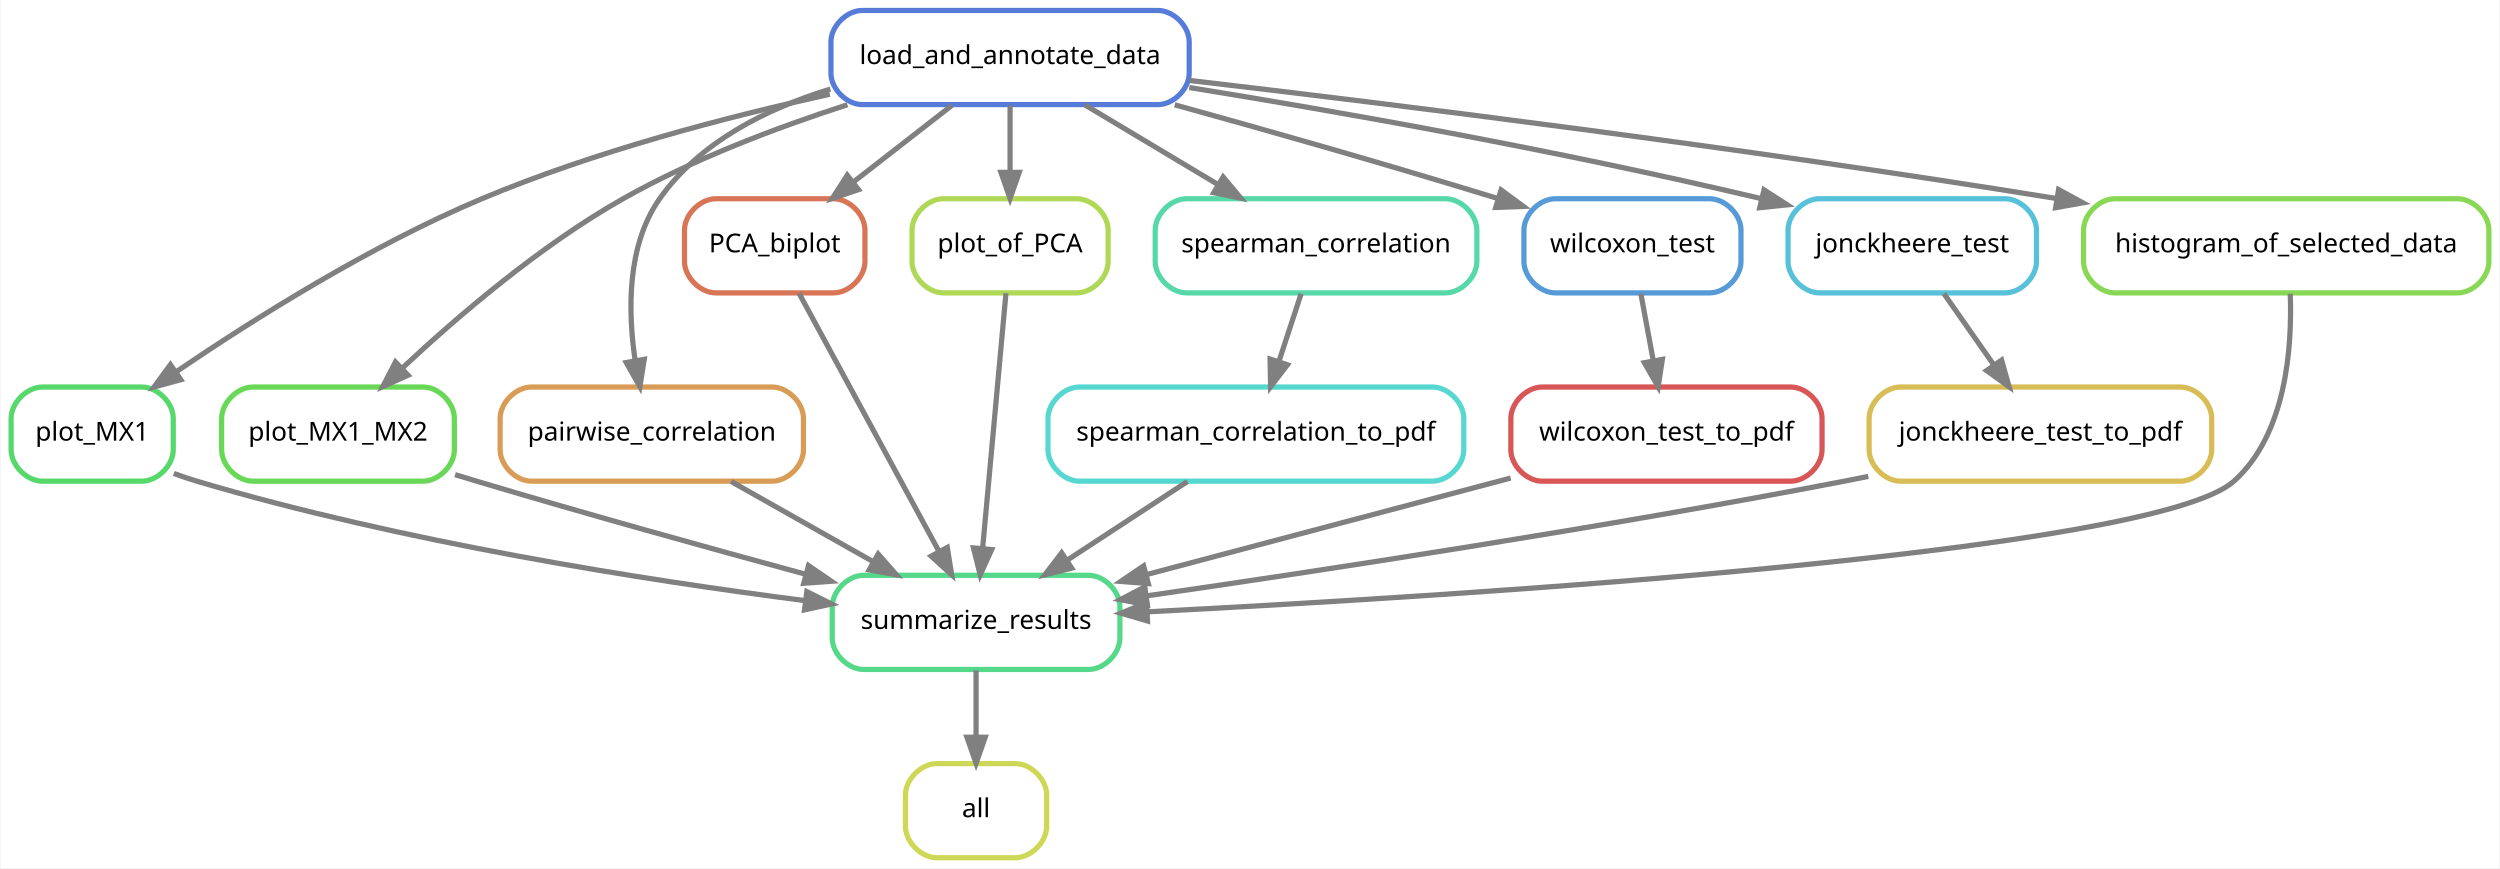
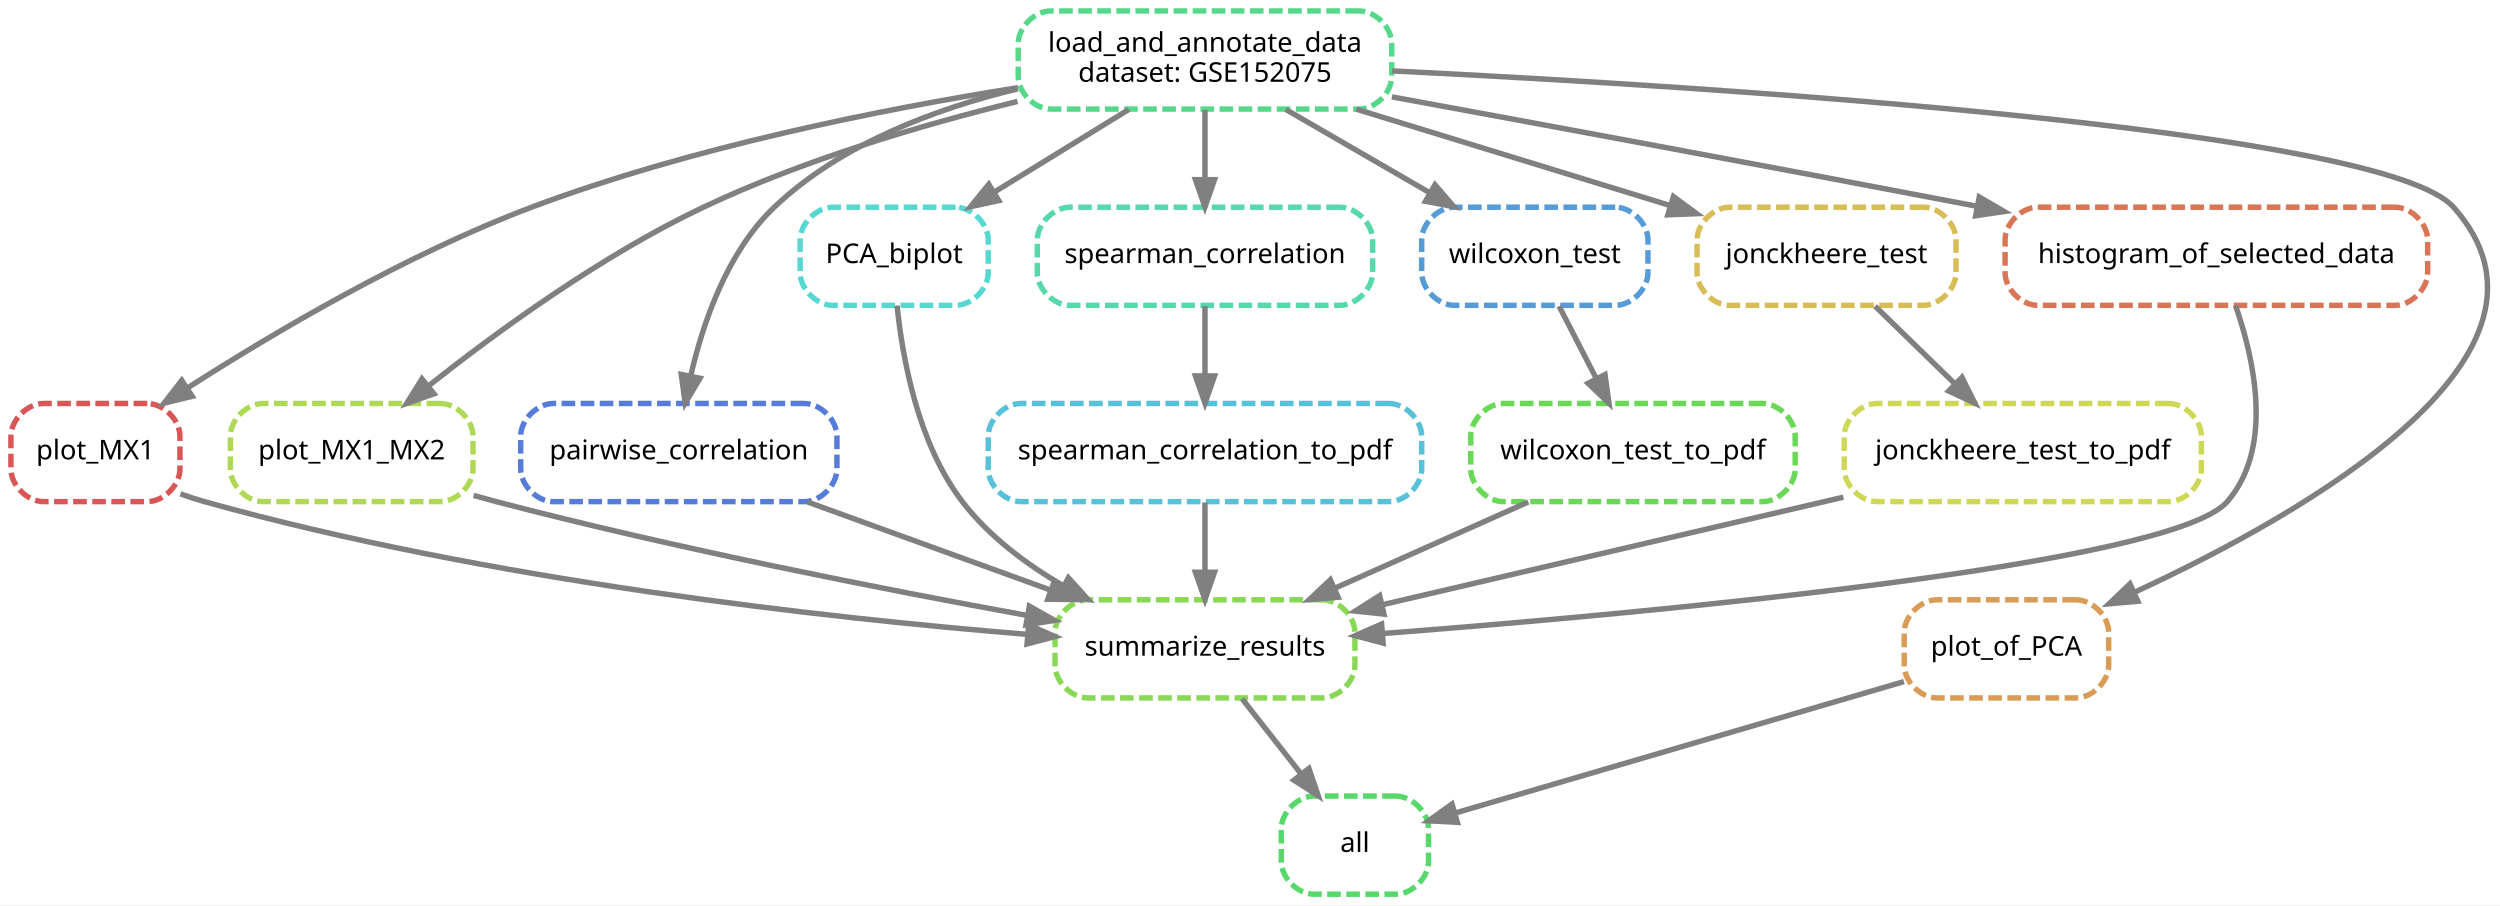
- <svg xmlns="http://www.w3.org/2000/svg" width="956pt" height="332pt" viewBox="0.00 0.00 955.50 332.00">
+ <svg xmlns="http://www.w3.org/2000/svg" width="917pt" height="332pt" viewBox="0.00 0.00 917.04 332.00">
  <g id="graph0" class="graph" transform="scale(1 1) rotate(0) translate(4 328)">
-     <polygon fill="white" stroke="transparent" points="-4,4 -4,-328 951.5,-328 951.5,4 -4,4" />
+     <polygon fill="white" stroke="transparent" points="-4,4 -4,-328 913.04,-328 913.04,4 -4,4" />
    <g id="node1" class="node">
-       <path fill="none" stroke="#ced856" stroke-width="2" d="M384,-36C384,-36 354,-36 354,-36 348,-36 342,-30 342,-24 342,-24 342,-12 342,-12 342,-6 348,0 354,0 354,0 384,0 384,0 390,0 396,-6 396,-12 396,-12 396,-24 396,-24 396,-30 390,-36 384,-36" />
-       <text text-anchor="middle" x="369" y="-15.5" font-family="sans" font-size="10.00">all</text>
+       <path fill="none" stroke="#56d86b" stroke-width="2" stroke-dasharray="5,2" d="M508,-36C508,-36 478,-36 478,-36 472,-36 466,-30 466,-24 466,-24 466,-12 466,-12 466,-6 472,0 478,0 478,0 508,0 508,0 514,0 520,-6 520,-12 520,-12 520,-24 520,-24 520,-30 514,-36 508,-36" />
+       <text text-anchor="middle" x="493" y="-15.5" font-family="sans" font-size="10.00">all</text>
    </g>
    <g id="node2" class="node">
-       <path fill="none" stroke="#56d88a" stroke-width="2" d="M412,-108C412,-108 326,-108 326,-108 320,-108 314,-102 314,-96 314,-96 314,-84 314,-84 314,-78 320,-72 326,-72 326,-72 412,-72 412,-72 418,-72 424,-78 424,-84 424,-84 424,-96 424,-96 424,-102 418,-108 412,-108" />
-       <text text-anchor="middle" x="369" y="-87.5" font-family="sans" font-size="10.00">summarize_results</text>
+       <path fill="none" stroke="#88d856" stroke-width="2" stroke-dasharray="5,2" d="M481,-108C481,-108 395,-108 395,-108 389,-108 383,-102 383,-96 383,-96 383,-84 383,-84 383,-78 389,-72 395,-72 395,-72 481,-72 481,-72 487,-72 493,-78 493,-84 493,-84 493,-96 493,-96 493,-102 487,-108 481,-108" />
+       <text text-anchor="middle" x="438" y="-87.5" font-family="sans" font-size="10.00">summarize_results</text>
    </g>
    <g id="edge1" class="edge">
-       <path fill="none" stroke="grey" stroke-width="2" d="M369,-71.7C369,-63.98 369,-54.71 369,-46.11" />
-       <polygon fill="grey" stroke="grey" stroke-width="2" points="372.5,-46.1 369,-36.1 365.5,-46.1 372.5,-46.1" />
+       <path fill="none" stroke="grey" stroke-width="2" d="M451.6,-71.7C458.12,-63.39 466.07,-53.28 473.25,-44.14" />
+       <polygon fill="grey" stroke="grey" stroke-width="2" points="476.13,-46.13 479.56,-36.1 470.63,-41.81 476.13,-46.13" />
    </g>
    <g id="node3" class="node">
-       <path fill="none" stroke="#56d86b" stroke-width="2" d="M50,-180C50,-180 12,-180 12,-180 6,-180 0,-174 0,-168 0,-168 0,-156 0,-156 0,-150 6,-144 12,-144 12,-144 50,-144 50,-144 56,-144 62,-150 62,-156 62,-156 62,-168 62,-168 62,-174 56,-180 50,-180" />
+       <path fill="none" stroke="#d85656" stroke-width="2" stroke-dasharray="5,2" d="M50,-180C50,-180 12,-180 12,-180 6,-180 0,-174 0,-168 0,-168 0,-156 0,-156 0,-150 6,-144 12,-144 12,-144 50,-144 50,-144 56,-144 62,-150 62,-156 62,-156 62,-168 62,-168 62,-174 56,-180 50,-180" />
      <text text-anchor="middle" x="31" y="-159.5" font-family="sans" font-size="10.00">plot_MX1</text>
    </g>
-     <g id="edge9" class="edge">
-       <path fill="none" stroke="grey" stroke-width="2" d="M62.2,-146.95C65.14,-145.87 68.11,-144.86 71,-144 149.33,-120.72 242.45,-106.16 303.5,-98.33" />
-       <polygon fill="grey" stroke="grey" stroke-width="2" points="304.28,-101.76 313.76,-97.03 303.4,-94.81 304.28,-101.76" />
+     <g id="edge3" class="edge">
+       <path fill="none" stroke="grey" stroke-width="2" d="M62.17,-146.85C65.12,-145.79 68.09,-144.81 71,-144 174.33,-115.11 298.66,-101.37 372.86,-95.3" />
+       <polygon fill="grey" stroke="grey" stroke-width="2" points="373.3,-98.78 382.99,-94.5 372.74,-91.8 373.3,-98.78" />
    </g>
    <g id="node4" class="node">
-       <path fill="none" stroke="#567bd8" stroke-width="2" d="M438.5,-324C438.5,-324 325.5,-324 325.5,-324 319.5,-324 313.5,-318 313.5,-312 313.5,-312 313.5,-300 313.5,-300 313.5,-294 319.5,-288 325.5,-288 325.5,-288 438.5,-288 438.5,-288 444.5,-288 450.5,-294 450.5,-300 450.5,-300 450.5,-312 450.5,-312 450.5,-318 444.5,-324 438.5,-324" />
-       <text text-anchor="middle" x="382" y="-303.5" font-family="sans" font-size="10.00">load_and_annotate_data</text>
+       <path fill="none" stroke="#56d88a" stroke-width="2" stroke-dasharray="5,2" d="M494.5,-324C494.5,-324 381.5,-324 381.5,-324 375.5,-324 369.5,-318 369.5,-312 369.5,-312 369.5,-300 369.5,-300 369.5,-294 375.5,-288 381.5,-288 381.5,-288 494.5,-288 494.5,-288 500.5,-288 506.5,-294 506.5,-300 506.5,-300 506.5,-312 506.5,-312 506.5,-318 500.5,-324 494.5,-324" />
+       <text text-anchor="middle" x="438" y="-309" font-family="sans" font-size="10.00">load_and_annotate_data</text>
+       <text text-anchor="middle" x="438" y="-298" font-family="sans" font-size="10.00">dataset: GSE152075</text>
    </g>
    <g id="edge11" class="edge">
-       <path fill="none" stroke="grey" stroke-width="2" d="M313.09,-291.97C273.29,-283.22 222.79,-269.97 180,-252 137.45,-234.13 92.48,-205.79 63.22,-185.9" />
-       <polygon fill="grey" stroke="grey" stroke-width="2" points="64.89,-182.8 54.66,-180.02 60.92,-188.57 64.89,-182.8" />
+       <path fill="none" stroke="grey" stroke-width="2" d="M369.36,-295.86C318.92,-287.82 249.3,-273.91 191,-252 145.1,-234.75 96.41,-205.97 64.97,-185.82" />
+       <polygon fill="grey" stroke="grey" stroke-width="2" points="66.48,-182.63 56.18,-180.12 62.67,-188.5 66.48,-182.63" />
    </g>
    <g id="node5" class="node">
-       <path fill="none" stroke="#68d856" stroke-width="2" d="M157.5,-180C157.5,-180 92.5,-180 92.5,-180 86.5,-180 80.5,-174 80.5,-168 80.5,-168 80.5,-156 80.5,-156 80.5,-150 86.5,-144 92.5,-144 92.5,-144 157.5,-144 157.5,-144 163.5,-144 169.5,-150 169.5,-156 169.5,-156 169.5,-168 169.5,-168 169.5,-174 163.5,-180 157.5,-180" />
+       <path fill="none" stroke="#afd856" stroke-width="2" stroke-dasharray="5,2" d="M157.5,-180C157.5,-180 92.5,-180 92.5,-180 86.5,-180 80.5,-174 80.5,-168 80.5,-168 80.5,-156 80.5,-156 80.5,-150 86.5,-144 92.5,-144 92.5,-144 157.5,-144 157.5,-144 163.5,-144 169.5,-150 169.5,-156 169.5,-156 169.5,-168 169.5,-168 169.5,-174 163.5,-180 157.5,-180" />
      <text text-anchor="middle" x="125" y="-159.5" font-family="sans" font-size="10.00">plot_MX1_MX2</text>
    </g>
    <g id="edge12" class="edge">
-       <path fill="none" stroke="grey" stroke-width="2" d="M319.82,-287.95C292.55,-279.17 260.73,-267.1 234,-252 202.31,-234.1 170.6,-206.89 149.61,-187.27" />
-       <polygon fill="grey" stroke="grey" stroke-width="2" points="151.78,-184.51 142.12,-180.16 146.96,-189.58 151.78,-184.51" />
+       <path fill="none" stroke="grey" stroke-width="2" d="M369.23,-290.8C333.81,-282.1 290.51,-269.28 254,-252 216.66,-234.32 178.23,-206.31 153.15,-186.43" />
+       <polygon fill="grey" stroke="grey" stroke-width="2" points="155.16,-183.56 145.17,-180.03 150.78,-189.02 155.16,-183.56" />
    </g>
    <g id="node6" class="node">
-       <path fill="none" stroke="#d89c56" stroke-width="2" d="M291,-180C291,-180 199,-180 199,-180 193,-180 187,-174 187,-168 187,-168 187,-156 187,-156 187,-150 193,-144 199,-144 199,-144 291,-144 291,-144 297,-144 303,-150 303,-156 303,-156 303,-168 303,-168 303,-174 297,-180 291,-180" />
+       <path fill="none" stroke="#567bd8" stroke-width="2" stroke-dasharray="5,2" d="M291,-180C291,-180 199,-180 199,-180 193,-180 187,-174 187,-168 187,-168 187,-156 187,-156 187,-150 193,-144 199,-144 199,-144 291,-144 291,-144 297,-144 303,-150 303,-156 303,-156 303,-168 303,-168 303,-174 297,-180 291,-180" />
      <text text-anchor="middle" x="245" y="-159.5" font-family="sans" font-size="10.00">pairwise_correlation</text>
    </g>
    <g id="edge13" class="edge">
-       <path fill="none" stroke="grey" stroke-width="2" d="M313.28,-293.95C288.64,-286.37 263.2,-273.57 248,-252 235.45,-234.19 235.81,-209.03 238.66,-189.99" />
-       <polygon fill="grey" stroke="grey" stroke-width="2" points="242.11,-190.6 240.44,-180.14 235.22,-189.36 242.11,-190.6" />
+       <path fill="none" stroke="grey" stroke-width="2" d="M369.35,-295.43C338.75,-288.06 304.22,-275.02 280,-252 262.76,-235.62 253.85,-209.7 249.35,-190.05" />
+       <polygon fill="grey" stroke="grey" stroke-width="2" points="252.76,-189.25 247.33,-180.15 245.9,-190.65 252.76,-189.25" />
    </g>
    <g id="node7" class="node">
-       <path fill="none" stroke="#d87556" stroke-width="2" d="M314.5,-252C314.5,-252 269.5,-252 269.5,-252 263.5,-252 257.5,-246 257.5,-240 257.5,-240 257.5,-228 257.5,-228 257.5,-222 263.5,-216 269.5,-216 269.5,-216 314.5,-216 314.5,-216 320.5,-216 326.5,-222 326.5,-228 326.5,-228 326.5,-240 326.5,-240 326.5,-246 320.5,-252 314.5,-252" />
-       <text text-anchor="middle" x="292" y="-231.5" font-family="sans" font-size="10.00">PCA_biplot</text>
+       <path fill="none" stroke="#56d8d0" stroke-width="2" stroke-dasharray="5,2" d="M346.5,-252C346.5,-252 301.5,-252 301.5,-252 295.5,-252 289.5,-246 289.5,-240 289.5,-240 289.5,-228 289.5,-228 289.5,-222 295.5,-216 301.5,-216 301.5,-216 346.5,-216 346.5,-216 352.5,-216 358.5,-222 358.5,-228 358.5,-228 358.5,-240 358.5,-240 358.5,-246 352.5,-252 346.5,-252" />
+       <text text-anchor="middle" x="324" y="-231.5" font-family="sans" font-size="10.00">PCA_biplot</text>
    </g>
    <g id="edge14" class="edge">
-       <path fill="none" stroke="grey" stroke-width="2" d="M359.75,-287.7C348.42,-278.88 334.47,-268.03 322.18,-258.47" />
-       <polygon fill="grey" stroke="grey" stroke-width="2" points="324.03,-255.48 313.99,-252.1 319.74,-261.01 324.03,-255.48" />
+       <path fill="none" stroke="grey" stroke-width="2" d="M410.11,-287.88C395.21,-278.72 376.67,-267.34 360.62,-257.48" />
+       <polygon fill="grey" stroke="grey" stroke-width="2" points="362.35,-254.44 351.99,-252.19 358.69,-260.41 362.35,-254.44" />
+     </g>
+     <g id="node9" class="node">
+       <path fill="none" stroke="#56d8a9" stroke-width="2" stroke-dasharray="5,2" d="M487.5,-252C487.5,-252 388.5,-252 388.5,-252 382.5,-252 376.5,-246 376.5,-240 376.5,-240 376.5,-228 376.5,-228 376.5,-222 382.5,-216 388.5,-216 388.5,-216 487.5,-216 487.5,-216 493.5,-216 499.5,-222 499.5,-228 499.5,-228 499.5,-240 499.5,-240 499.5,-246 493.5,-252 487.5,-252" />
+       <text text-anchor="middle" x="438" y="-231.5" font-family="sans" font-size="10.00">spearman_correlation</text>
+     </g>
+     <g id="edge16" class="edge">
+       <path fill="none" stroke="grey" stroke-width="2" d="M438,-287.7C438,-279.98 438,-270.71 438,-262.11" />
+       <polygon fill="grey" stroke="grey" stroke-width="2" points="441.5,-262.1 438,-252.1 434.5,-262.1 441.5,-262.1" />
+     </g>
+     <g id="node11" class="node">
+       <path fill="none" stroke="#569ad8" stroke-width="2" stroke-dasharray="5,2" d="M588.5,-252C588.5,-252 529.5,-252 529.5,-252 523.5,-252 517.5,-246 517.5,-240 517.5,-240 517.5,-228 517.5,-228 517.5,-222 523.5,-216 529.5,-216 529.5,-216 588.5,-216 588.5,-216 594.5,-216 600.5,-222 600.5,-228 600.5,-228 600.5,-240 600.5,-240 600.5,-246 594.5,-252 588.5,-252" />
+       <text text-anchor="middle" x="559" y="-231.5" font-family="sans" font-size="10.00">wilcoxon_test</text>
+     </g>
+     <g id="edge18" class="edge">
+       <path fill="none" stroke="grey" stroke-width="2" d="M467.6,-287.88C483.57,-278.64 503.46,-267.13 520.61,-257.21" />
+       <polygon fill="grey" stroke="grey" stroke-width="2" points="522.38,-260.23 529.29,-252.19 518.88,-254.17 522.38,-260.23" />
+     </g>
+     <g id="node13" class="node">
+       <path fill="none" stroke="#d8bc56" stroke-width="2" stroke-dasharray="5,2" d="M701.5,-252C701.5,-252 630.5,-252 630.5,-252 624.5,-252 618.5,-246 618.5,-240 618.5,-240 618.5,-228 618.5,-228 618.5,-222 624.5,-216 630.5,-216 630.5,-216 701.5,-216 701.5,-216 707.5,-216 713.5,-222 713.5,-228 713.5,-228 713.5,-240 713.5,-240 713.5,-246 707.5,-252 701.5,-252" />
+       <text text-anchor="middle" x="666" y="-231.5" font-family="sans" font-size="10.00">jonckheere_test</text>
+     </g>
+     <g id="edge20" class="edge">
+       <path fill="none" stroke="grey" stroke-width="2" d="M493.48,-287.97C528.42,-277.24 573.43,-263.42 608.71,-252.59" />
+       <polygon fill="grey" stroke="grey" stroke-width="2" points="609.85,-255.9 618.38,-249.62 607.8,-249.21 609.85,-255.9" />
+     </g>
+     <g id="node14" class="node">
+       <path fill="none" stroke="#d87556" stroke-width="2" stroke-dasharray="5,2" d="M874.5,-252C874.5,-252 743.5,-252 743.5,-252 737.5,-252 731.5,-246 731.5,-240 731.5,-240 731.5,-228 731.5,-228 731.5,-222 737.5,-216 743.5,-216 743.5,-216 874.5,-216 874.5,-216 880.5,-216 886.5,-222 886.5,-228 886.5,-228 886.5,-240 886.5,-240 886.5,-246 880.5,-252 874.5,-252" />
+       <text text-anchor="middle" x="809" y="-231.5" font-family="sans" font-size="10.00">histogram_of_selected_data</text>
+     </g>
+     <g id="edge21" class="edge">
+       <path fill="none" stroke="grey" stroke-width="2" d="M506.57,-292.47C561.95,-282.3 642.2,-267.45 721.08,-252.36" />
+       <polygon fill="grey" stroke="grey" stroke-width="2" points="722.03,-255.74 731.19,-250.42 720.71,-248.87 722.03,-255.74" />
+     </g>
+     <g id="node15" class="node">
+       <path fill="none" stroke="#d89c56" stroke-width="2" stroke-dasharray="5,2" d="M757.5,-108C757.5,-108 706.5,-108 706.5,-108 700.5,-108 694.5,-102 694.5,-96 694.5,-96 694.5,-84 694.5,-84 694.5,-78 700.5,-72 706.5,-72 706.5,-72 757.5,-72 757.5,-72 763.5,-72 769.5,-78 769.5,-84 769.5,-84 769.5,-96 769.5,-96 769.5,-102 763.5,-108 757.5,-108" />
+       <text text-anchor="middle" x="732" y="-87.5" font-family="sans" font-size="10.00">plot_of_PCA</text>
+     </g>
+     <g id="edge22" class="edge">
+       <path fill="none" stroke="grey" stroke-width="2" d="M506.67,-302C628.14,-295.99 870.57,-280.54 896,-252 943.94,-198.19 842.6,-140.17 778.76,-110.66" />
+       <polygon fill="grey" stroke="grey" stroke-width="2" points="780.18,-107.47 769.63,-106.52 777.29,-113.84 780.18,-107.47" />
+     </g>
+     <g id="edge4" class="edge">
+       <path fill="none" stroke="grey" stroke-width="2" d="M169.72,-146.28C172.51,-145.48 175.29,-144.71 178,-144 243.74,-126.81 320.03,-111.84 372.9,-102.23" />
+       <polygon fill="grey" stroke="grey" stroke-width="2" points="373.6,-105.66 382.82,-100.44 372.35,-98.77 373.6,-105.66" />
+     </g>
+     <g id="edge5" class="edge">
+       <path fill="none" stroke="grey" stroke-width="2" d="M292.21,-143.88C319.07,-134.14 352.88,-121.87 381.18,-111.61" />
+       <polygon fill="grey" stroke="grey" stroke-width="2" points="382.73,-114.77 390.94,-108.07 380.35,-108.19 382.73,-114.77" />
+     </g>
+     <g id="edge6" class="edge">
+       <path fill="none" stroke="grey" stroke-width="2" d="M325.05,-215.92C327.03,-196.67 332.7,-165.28 349,-144 358.69,-131.35 372.33,-121.11 386.03,-113.13" />
+       <polygon fill="grey" stroke="grey" stroke-width="2" points="387.92,-116.08 395,-108.2 384.55,-109.95 387.92,-116.08" />
    </g>
    <g id="node8" class="node">
-       <path fill="none" stroke="#afd856" stroke-width="2" d="M407.5,-252C407.5,-252 356.5,-252 356.5,-252 350.5,-252 344.5,-246 344.5,-240 344.5,-240 344.5,-228 344.5,-228 344.5,-222 350.5,-216 356.5,-216 356.5,-216 407.5,-216 407.5,-216 413.5,-216 419.5,-222 419.5,-228 419.5,-228 419.5,-240 419.5,-240 419.5,-246 413.5,-252 407.5,-252" />
-       <text text-anchor="middle" x="382" y="-231.5" font-family="sans" font-size="10.00">plot_of_PCA</text>
+       <path fill="none" stroke="#56c1d8" stroke-width="2" stroke-dasharray="5,2" d="M505.5,-180C505.5,-180 370.5,-180 370.5,-180 364.5,-180 358.5,-174 358.5,-168 358.5,-168 358.5,-156 358.5,-156 358.5,-150 364.5,-144 370.5,-144 370.5,-144 505.5,-144 505.5,-144 511.5,-144 517.5,-150 517.5,-156 517.5,-156 517.5,-168 517.5,-168 517.5,-174 511.5,-180 505.5,-180" />
+       <text text-anchor="middle" x="438" y="-159.5" font-family="sans" font-size="10.00">spearman_correlation_to_pdf</text>
+     </g>
+     <g id="edge7" class="edge">
+       <path fill="none" stroke="grey" stroke-width="2" d="M438,-143.7C438,-135.98 438,-126.71 438,-118.11" />
+       <polygon fill="grey" stroke="grey" stroke-width="2" points="441.5,-118.1 438,-108.1 434.5,-118.1 441.5,-118.1" />
    </g>
    <g id="edge15" class="edge">
-       <path fill="none" stroke="grey" stroke-width="2" d="M382,-287.7C382,-279.98 382,-270.71 382,-262.11" />
-       <polygon fill="grey" stroke="grey" stroke-width="2" points="385.5,-262.1 382,-252.1 378.5,-262.1 385.5,-262.1" />
+       <path fill="none" stroke="grey" stroke-width="2" d="M438,-215.7C438,-207.98 438,-198.71 438,-190.11" />
+       <polygon fill="grey" stroke="grey" stroke-width="2" points="441.5,-190.1 438,-180.1 434.5,-190.1 441.5,-190.1" />
    </g>
    <g id="node10" class="node">
-       <path fill="none" stroke="#56d8a9" stroke-width="2" d="M548.5,-252C548.5,-252 449.5,-252 449.5,-252 443.5,-252 437.5,-246 437.5,-240 437.5,-240 437.5,-228 437.5,-228 437.5,-222 443.5,-216 449.5,-216 449.5,-216 548.5,-216 548.5,-216 554.5,-216 560.5,-222 560.5,-228 560.5,-228 560.5,-240 560.5,-240 560.5,-246 554.5,-252 548.5,-252" />
-       <text text-anchor="middle" x="499" y="-231.5" font-family="sans" font-size="10.00">spearman_correlation</text>
+       <path fill="none" stroke="#68d856" stroke-width="2" stroke-dasharray="5,2" d="M642.5,-180C642.5,-180 547.5,-180 547.5,-180 541.5,-180 535.5,-174 535.5,-168 535.5,-168 535.5,-156 535.5,-156 535.5,-150 541.5,-144 547.5,-144 547.5,-144 642.5,-144 642.5,-144 648.5,-144 654.5,-150 654.5,-156 654.5,-156 654.5,-168 654.5,-168 654.5,-174 648.5,-180 642.5,-180" />
+       <text text-anchor="middle" x="595" y="-159.5" font-family="sans" font-size="10.00">wilcoxon_test_to_pdf</text>
+     </g>
+     <g id="edge8" class="edge">
+       <path fill="none" stroke="grey" stroke-width="2" d="M556.59,-143.88C535.13,-134.31 508.2,-122.3 485.43,-112.15" />
+       <polygon fill="grey" stroke="grey" stroke-width="2" points="486.84,-108.94 476.28,-108.07 483.99,-115.34 486.84,-108.94" />
    </g>
    <g id="edge17" class="edge">
-       <path fill="none" stroke="grey" stroke-width="2" d="M410.62,-287.88C425.92,-278.72 444.94,-267.34 461.42,-257.48" />
-       <polygon fill="grey" stroke="grey" stroke-width="2" points="463.48,-260.33 470.27,-252.19 459.89,-254.32 463.48,-260.33" />
+       <path fill="none" stroke="grey" stroke-width="2" d="M567.9,-215.7C572,-207.73 576.95,-198.1 581.49,-189.26" />
+       <polygon fill="grey" stroke="grey" stroke-width="2" points="584.74,-190.6 586.2,-180.1 578.52,-187.4 584.74,-190.6" />
    </g>
    <g id="node12" class="node">
-       <path fill="none" stroke="#569ad8" stroke-width="2" d="M649.5,-252C649.5,-252 590.5,-252 590.5,-252 584.5,-252 578.5,-246 578.5,-240 578.5,-240 578.5,-228 578.5,-228 578.5,-222 584.5,-216 590.5,-216 590.5,-216 649.5,-216 649.5,-216 655.5,-216 661.5,-222 661.5,-228 661.5,-228 661.5,-240 661.5,-240 661.5,-246 655.5,-252 649.5,-252" />
-       <text text-anchor="middle" x="620" y="-231.5" font-family="sans" font-size="10.00">wilcoxon_test</text>
+       <path fill="none" stroke="#ced856" stroke-width="2" stroke-dasharray="5,2" d="M791.5,-180C791.5,-180 684.5,-180 684.5,-180 678.5,-180 672.5,-174 672.5,-168 672.5,-168 672.5,-156 672.5,-156 672.5,-150 678.5,-144 684.5,-144 684.5,-144 791.5,-144 791.5,-144 797.5,-144 803.5,-150 803.5,-156 803.5,-156 803.5,-168 803.5,-168 803.5,-174 797.5,-180 791.5,-180" />
+       <text text-anchor="middle" x="738" y="-159.5" font-family="sans" font-size="10.00">jonckheere_test_to_pdf</text>
+     </g>
+     <g id="edge9" class="edge">
+       <path fill="none" stroke="grey" stroke-width="2" d="M672.16,-145.64C621.87,-133.9 552.93,-117.82 502.88,-106.14" />
+       <polygon fill="grey" stroke="grey" stroke-width="2" points="503.66,-102.73 493.13,-103.86 502.07,-109.54 503.66,-102.73" />
    </g>
    <g id="edge19" class="edge">
-       <path fill="none" stroke="grey" stroke-width="2" d="M444.97,-287.92C478.99,-278.52 521.93,-266.36 568.6,-252.06" />
-       <polygon fill="grey" stroke="grey" stroke-width="2" points="569.77,-255.36 578.3,-249.07 567.71,-248.67 569.77,-255.36" />
-     </g>
-     <g id="node14" class="node">
-       <path fill="none" stroke="#56c1d8" stroke-width="2" d="M762.5,-252C762.5,-252 691.5,-252 691.5,-252 685.5,-252 679.5,-246 679.5,-240 679.5,-240 679.5,-228 679.5,-228 679.5,-222 685.5,-216 691.5,-216 691.5,-216 762.5,-216 762.5,-216 768.5,-216 774.5,-222 774.5,-228 774.5,-228 774.5,-240 774.5,-240 774.5,-246 768.5,-252 762.5,-252" />
-       <text text-anchor="middle" x="727" y="-231.5" font-family="sans" font-size="10.00">jonckheere_test</text>
-     </g>
-     <g id="edge21" class="edge">
-       <path fill="none" stroke="grey" stroke-width="2" d="M450.52,-294.53C506.86,-285.43 588.89,-271.06 669.4,-252.01" />
-       <polygon fill="grey" stroke="grey" stroke-width="2" points="670.3,-255.39 679.21,-249.66 668.67,-248.58 670.3,-255.39" />
-     </g>
-     <g id="node15" class="node">
-       <path fill="none" stroke="#88d856" stroke-width="2" d="M935.5,-252C935.5,-252 804.5,-252 804.5,-252 798.5,-252 792.5,-246 792.5,-240 792.5,-240 792.5,-228 792.5,-228 792.5,-222 798.5,-216 804.5,-216 804.5,-216 935.5,-216 935.5,-216 941.5,-216 947.5,-222 947.5,-228 947.5,-228 947.5,-240 947.5,-240 947.5,-246 941.5,-252 935.5,-252" />
-       <text text-anchor="middle" x="870" y="-231.5" font-family="sans" font-size="10.00">histogram_of_selected_data</text>
-     </g>
-     <g id="edge22" class="edge">
-       <path fill="none" stroke="grey" stroke-width="2" d="M450.66,-297.23C528.56,-288.12 659.61,-271.91 782.31,-252.06" />
-       <polygon fill="grey" stroke="grey" stroke-width="2" points="782.95,-255.5 792.25,-250.44 781.82,-248.59 782.95,-255.5" />
-     </g>
-     <g id="edge8" class="edge">
-       <path fill="none" stroke="grey" stroke-width="2" d="M169.78,-146.5C172.56,-145.64 175.32,-144.8 178,-144 219.77,-131.51 266.97,-118.41 304,-108.35" />
-       <polygon fill="grey" stroke="grey" stroke-width="2" points="304.93,-111.72 313.67,-105.73 303.1,-104.97 304.93,-111.72" />
-     </g>
-     <g id="edge4" class="edge">
-       <path fill="none" stroke="grey" stroke-width="2" d="M275.33,-143.88C291.7,-134.64 312.08,-123.13 329.65,-113.21" />
-       <polygon fill="grey" stroke="grey" stroke-width="2" points="331.56,-116.15 338.55,-108.19 328.12,-110.06 331.56,-116.15" />
-     </g>
-     <g id="edge3" class="edge">
-       <path fill="none" stroke="grey" stroke-width="2" d="M301.29,-215.87C314.58,-191.35 339.16,-146.03 354.76,-117.26" />
-       <polygon fill="grey" stroke="grey" stroke-width="2" points="357.99,-118.65 359.68,-108.19 351.84,-115.31 357.99,-118.65" />
-     </g>
-     <g id="edge6" class="edge">
-       <path fill="none" stroke="grey" stroke-width="2" d="M380.43,-215.87C378.22,-191.67 374.15,-147.21 371.51,-118.39" />
-       <polygon fill="grey" stroke="grey" stroke-width="2" points="374.97,-117.83 370.57,-108.19 368,-118.47 374.97,-117.83" />
-     </g>
-     <g id="node9" class="node">
-       <path fill="none" stroke="#56d8d0" stroke-width="2" d="M543.5,-180C543.5,-180 408.5,-180 408.5,-180 402.5,-180 396.5,-174 396.5,-168 396.5,-168 396.5,-156 396.5,-156 396.5,-150 402.5,-144 408.5,-144 408.5,-144 543.5,-144 543.5,-144 549.5,-144 555.5,-150 555.5,-156 555.5,-156 555.5,-168 555.5,-168 555.5,-174 549.5,-180 543.5,-180" />
-       <text text-anchor="middle" x="476" y="-159.5" font-family="sans" font-size="10.00">spearman_correlation_to_pdf</text>
+       <path fill="none" stroke="grey" stroke-width="2" d="M683.8,-215.7C692.6,-207.14 703.38,-196.66 713,-187.3" />
+       <polygon fill="grey" stroke="grey" stroke-width="2" points="715.68,-189.58 720.41,-180.1 710.8,-184.57 715.68,-189.58" />
    </g>
    <g id="edge10" class="edge">
-       <path fill="none" stroke="grey" stroke-width="2" d="M449.82,-143.88C435.96,-134.81 418.76,-123.55 403.79,-113.76" />
-       <polygon fill="grey" stroke="grey" stroke-width="2" points="405.56,-110.74 395.28,-108.19 401.73,-116.59 405.56,-110.74" />
-     </g>
-     <g id="edge16" class="edge">
-       <path fill="none" stroke="grey" stroke-width="2" d="M493.31,-215.7C490.75,-207.9 487.67,-198.51 484.82,-189.83" />
-       <polygon fill="grey" stroke="grey" stroke-width="2" points="488.07,-188.51 481.62,-180.1 481.42,-190.7 488.07,-188.51" />
-     </g>
-     <g id="node11" class="node">
-       <path fill="none" stroke="#d85656" stroke-width="2" d="M680.5,-180C680.5,-180 585.5,-180 585.5,-180 579.5,-180 573.5,-174 573.5,-168 573.5,-168 573.5,-156 573.5,-156 573.5,-150 579.5,-144 585.5,-144 585.5,-144 680.5,-144 680.5,-144 686.5,-144 692.5,-150 692.5,-156 692.5,-156 692.5,-168 692.5,-168 692.5,-174 686.5,-180 680.5,-180" />
-       <text text-anchor="middle" x="633" y="-159.5" font-family="sans" font-size="10.00">wilcoxon_test_to_pdf</text>
+       <path fill="none" stroke="grey" stroke-width="2" d="M816.01,-215.99C822.91,-196.2 830.14,-163.73 813,-144 793.02,-120.99 605.33,-103.51 503.3,-95.62" />
+       <polygon fill="grey" stroke="grey" stroke-width="2" points="503.34,-92.11 493.1,-94.84 502.8,-99.09 503.34,-92.11" />
    </g>
    <g id="edge2" class="edge">
-       <path fill="none" stroke="grey" stroke-width="2" d="M573.42,-145.2C531.94,-134.2 476.64,-119.54 434.02,-108.24" />
-       <polygon fill="grey" stroke="grey" stroke-width="2" points="434.87,-104.84 424.3,-105.66 433.07,-111.61 434.87,-104.84" />
-     </g>
-     <g id="edge18" class="edge">
-       <path fill="none" stroke="grey" stroke-width="2" d="M623.21,-215.7C624.65,-207.98 626.37,-198.71 627.96,-190.11" />
-       <polygon fill="grey" stroke="grey" stroke-width="2" points="631.44,-190.58 629.82,-180.1 624.56,-189.3 631.44,-190.58" />
-     </g>
-     <g id="node13" class="node">
-       <path fill="none" stroke="#d8bc56" stroke-width="2" d="M829.5,-180C829.5,-180 722.5,-180 722.5,-180 716.5,-180 710.5,-174 710.5,-168 710.5,-168 710.5,-156 710.5,-156 710.5,-150 716.5,-144 722.5,-144 722.5,-144 829.5,-144 829.5,-144 835.5,-144 841.5,-150 841.5,-156 841.5,-156 841.5,-168 841.5,-168 841.5,-174 835.5,-180 829.5,-180" />
-       <text text-anchor="middle" x="776" y="-159.5" font-family="sans" font-size="10.00">jonckheere_test_to_pdf</text>
-     </g>
-     <g id="edge5" class="edge">
-       <path fill="none" stroke="grey" stroke-width="2" d="M710.2,-145.83C707.09,-145.2 704.02,-144.58 701,-144 608.74,-126.2 501.22,-109.83 434.12,-100.13" />
-       <polygon fill="grey" stroke="grey" stroke-width="2" points="434.51,-96.65 424.12,-98.69 433.52,-103.58 434.51,-96.65" />
-     </g>
-     <g id="edge20" class="edge">
-       <path fill="none" stroke="grey" stroke-width="2" d="M739.11,-215.7C744.87,-207.47 751.86,-197.48 758.21,-188.42" />
-       <polygon fill="grey" stroke="grey" stroke-width="2" points="761.16,-190.3 764.03,-180.1 755.42,-186.29 761.16,-190.3" />
-     </g>
-     <g id="edge7" class="edge">
-       <path fill="none" stroke="grey" stroke-width="2" d="M871.54,-215.69C872.3,-195.31 870.07,-161.95 850,-144 819.62,-116.83 558.94,-100.4 434.54,-94.04" />
-       <polygon fill="grey" stroke="grey" stroke-width="2" points="434.55,-90.53 424.38,-93.52 434.19,-97.52 434.55,-90.53" />
+       <path fill="none" stroke="grey" stroke-width="2" d="M694.39,-77.99C649.39,-64.8 574.53,-42.88 529.86,-29.8" />
+       <polygon fill="grey" stroke="grey" stroke-width="2" points="530.58,-26.36 520,-26.91 528.62,-33.08 530.58,-26.36" />
    </g>
  </g>
</svg>
